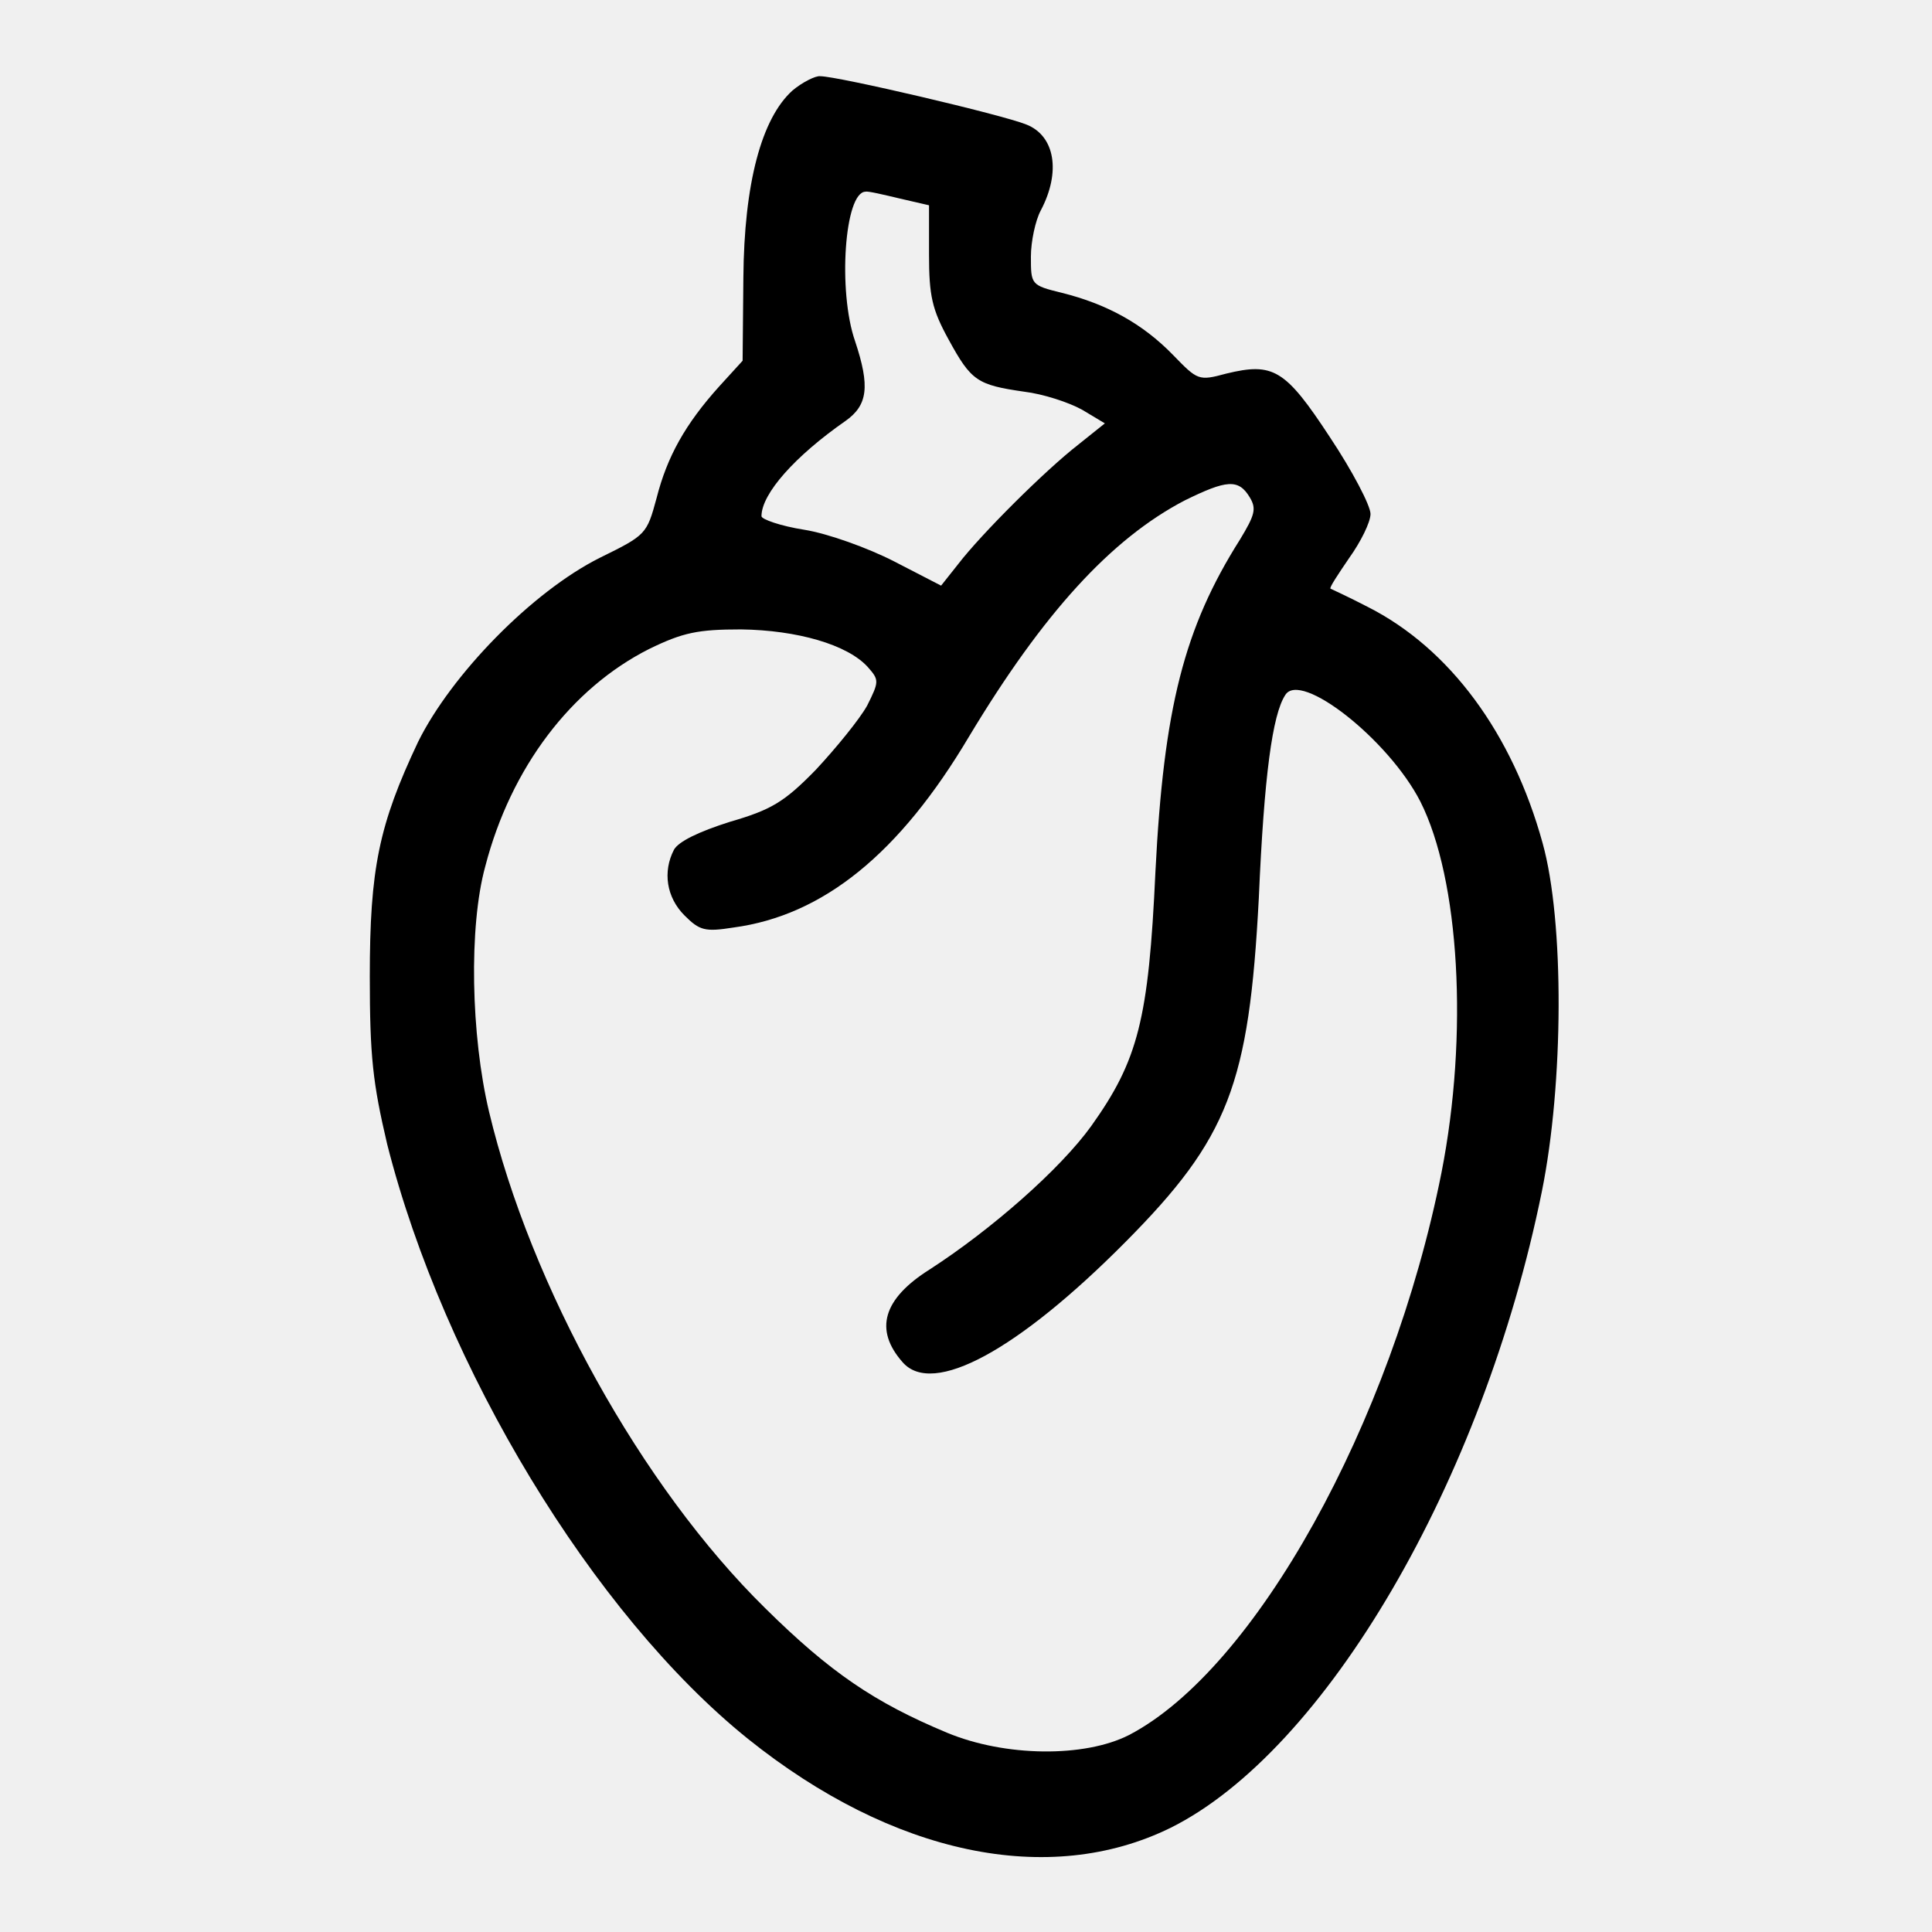
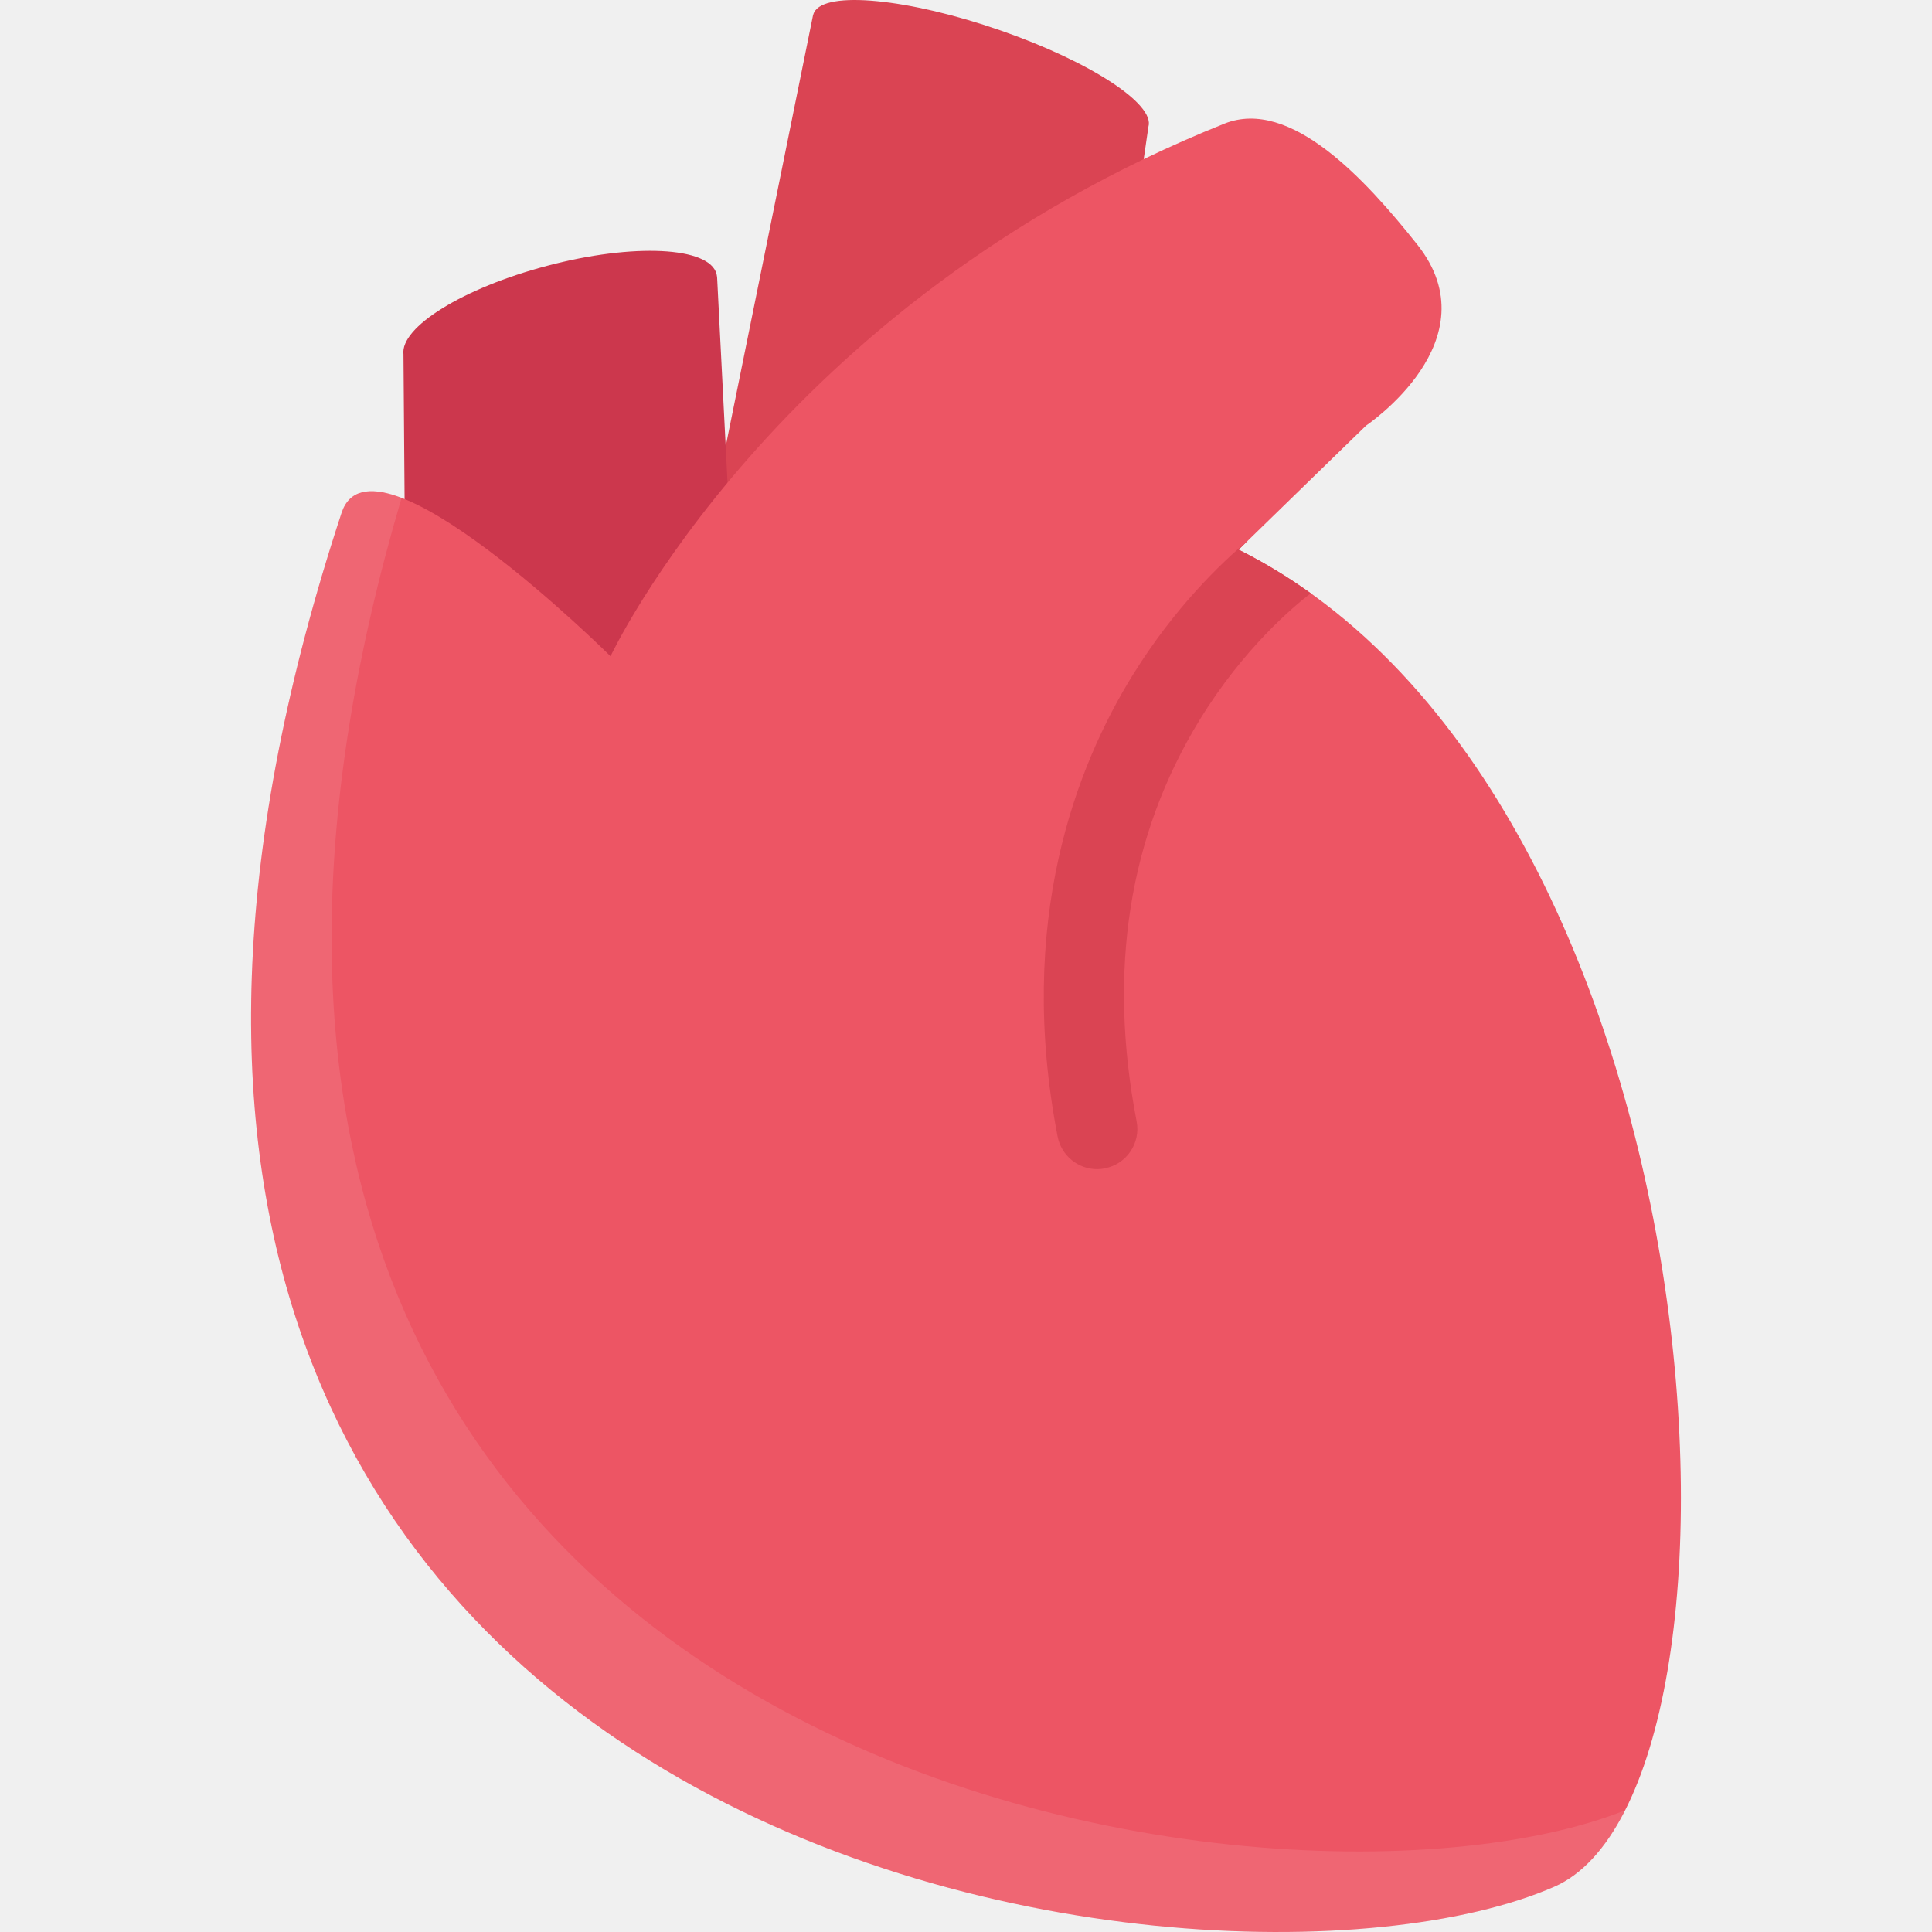
- <svg xmlns="http://www.w3.org/2000/svg" version="1.1" x="0px" y="0px" viewBox="0 0 256 256" enable-background="new 0 0 256 256" xml:space="preserve">
+ <svg xmlns="http://www.w3.org/2000/svg" height="800px" width="800px" version="1.1" id="Layer_1" viewBox="0 0 512.001 512.001" xml:space="preserve">
+   <path style="fill:#DA4453;" d="M215.5,3.85l0.031,0.031c0.047-0.219,0.125-0.406,0.219-0.594c2.921-5.843,25.078-3.687,49.498,4.812  c23.765,8.281,40.905,19.5,39.093,25.5l-25.875,178.246l-102.809-11.312L215.5,3.85z" />
+   <path style="fill:#CC374D;" d="M190.032,73.317h-0.016c-0.031-0.25-0.062-0.469-0.125-0.719c-1.922-7.219-22.015-8.219-44.89-2.156  c-22.281,5.875-38.968,16.25-38.077,23.468l1.625,210.994l93.404,2.969L190.032,73.317z" />
  <g>
-     <g>
-       <g>
-         <path fill="#000000" d="M105,12c-4.1,3.7-6.4,12.3-6.5,24.8l-0.1,11l-3.1,3.4c-4.5,5-6.9,9.3-8.3,14.8c-1.3,4.8-1.4,4.9-7.5,7.9c-9,4.5-19.7,15.5-24.1,24.4c-5.2,11-6.4,16.8-6.4,31.1c0,10.6,0.4,14.1,2.3,22.2c7.5,29.6,27.3,62.3,47.8,78.8c19.2,15.4,39.9,19.7,56,11.8c20.5-10.2,41.4-45.9,49.2-84.3c2.9-14.3,3-35.8,0.1-46.2c-4-14.5-12.3-25.8-23.2-31.3c-2.5-1.3-4.7-2.3-4.9-2.4c-0.2-0.1,1-1.9,2.5-4.1c1.5-2.1,2.8-4.7,2.8-5.8c0-1.1-2.4-5.7-5.4-10.2c-5.9-9-7.5-9.9-13.7-8.4c-3.7,1-3.8,0.9-7.1-2.5c-4-4.1-8.7-6.7-14.7-8.2c-4.1-1-4.1-1.1-4.1-4.8c0-2,0.6-4.8,1.3-6.1c2.7-5.1,1.9-9.9-1.9-11.4c-3.2-1.3-25-6.4-27.3-6.4C108.1,10,106.3,10.9,105,12z M119.2,26.3l3.9,0.9v6.5c0,5.5,0.4,7.3,2.6,11.3c3,5.5,3.8,6,10,6.9c2.5,0.3,5.9,1.4,7.7,2.4l3,1.8l-3.5,2.8c-4.5,3.5-12.9,11.9-15.9,15.8l-2.3,2.9l-6.2-3.2c-3.5-1.8-8.8-3.7-11.9-4.2c-3.2-0.5-5.7-1.4-5.7-1.8c0-3,4.5-8,11.1-12.6c3-2.1,3.3-4.6,1.3-10.6c-2.3-6.6-1.4-19.8,1.4-19.8C115,25.3,117.1,25.8,119.2,26.3z M165.6,65.9c0.9,1.5,0.7,2.3-1.3,5.6c-7.4,11.7-10.1,22.3-11.2,44c-0.9,19.6-2.3,25-8.5,33.7c-4.1,5.7-13.2,13.7-21.4,19c-6.2,3.9-7.4,8-3.6,12.3c4,4.6,15.3-1.6,29.5-15.9c13.7-13.8,16.4-20.9,17.7-45.6c0.7-16.2,1.8-24.3,3.5-26.9c2-3.3,13.7,5.9,17.9,14.1c5.2,10.3,6.4,30.9,2.8,49.2c-6.6,33.2-24.7,65.8-41.4,74.5c-5.9,3-16.4,2.9-24.1-0.3c-9.6-4-15.5-8-24.1-16.5C85,197,70.3,170.4,64.8,147.3c-2.4-10.1-2.7-24.5-0.5-32.5C67.7,101.7,75.7,91.2,86,86c4.5-2.2,6.5-2.6,12.2-2.6c7.4,0.1,14.1,2,16.8,5c1.5,1.7,1.5,1.9-0.1,5.1c-1,1.8-4.1,5.6-6.8,8.5c-4.2,4.3-5.9,5.3-11.4,6.9c-4.1,1.3-6.8,2.6-7.4,3.7c-1.5,2.9-1,6.3,1.4,8.7c2,2,2.7,2.2,6.5,1.6c11.9-1.6,22-9.8,31.2-25.3c9.8-16.3,18.8-26.2,28.6-31.3C162.5,63.6,164.1,63.4,165.6,65.9z" />
-       </g>
-     </g>
+     <path id="SVGCleanerId_0" style="fill:#ED5564;" d="M329.231,40.286C330.341,39.661,328.028,40.755,329.231,40.286L329.231,40.286z   " />
  </g>
+   <path style="fill:#ED5564;" d="M328.247,145.658l33.779-32.873c0,0,33.781-22.594,13.547-48  c-13.703-17.25-33.608-38.968-51.076-32.03C205.625,80.316,161.798,173.908,161.798,173.908s-63.17-62.654-71.279-37.999  C-26.65,491.869,318.763,540.617,411.87,500.025C470.884,474.275,457.571,210.345,328.247,145.658z" />
+   <g>
+     <path id="SVGCleanerId_0_1_" style="fill:#ED5564;" d="M329.231,40.286C330.341,39.661,328.028,40.755,329.231,40.286   L329.231,40.286z" />
+   </g>
+   <g style="opacity:0.1;">
+     <path style="fill:#FFFFFF;" d="M106.424,131.94c-7.703-2.969-13.75-2.594-15.906,3.969   C-26.65,491.869,318.763,540.617,411.87,500.025c7.452-3.25,13.749-10.312,18.812-20.281   C335.653,517.743,6.927,469.057,106.424,131.94z" />
+   </g>
+   <g>
+     <path id="SVGCleanerId_0_2_" style="fill:#ED5564;" d="M329.231,40.286C330.341,39.661,328.028,40.755,329.231,40.286   L329.231,40.286z" />
+   </g>
+   <path style="fill:#DA4453;" d="M328.247,145.658l2.531-2.469c-7.203,6.031-19.453,17.781-30.5,35.562  c-15.188,24.468-30.999,65.561-20,122.434c0.984,5.094,5.453,8.656,10.453,8.656c0.672,0,1.359-0.062,2.031-0.219  c5.797-1.094,9.578-6.688,8.453-12.469c-7.703-39.873-2.094-75.623,16.688-106.34c11.625-19,25.015-30.188,29.468-33.594  C341.293,152.877,334.935,149.002,328.247,145.658z" />
</svg>
